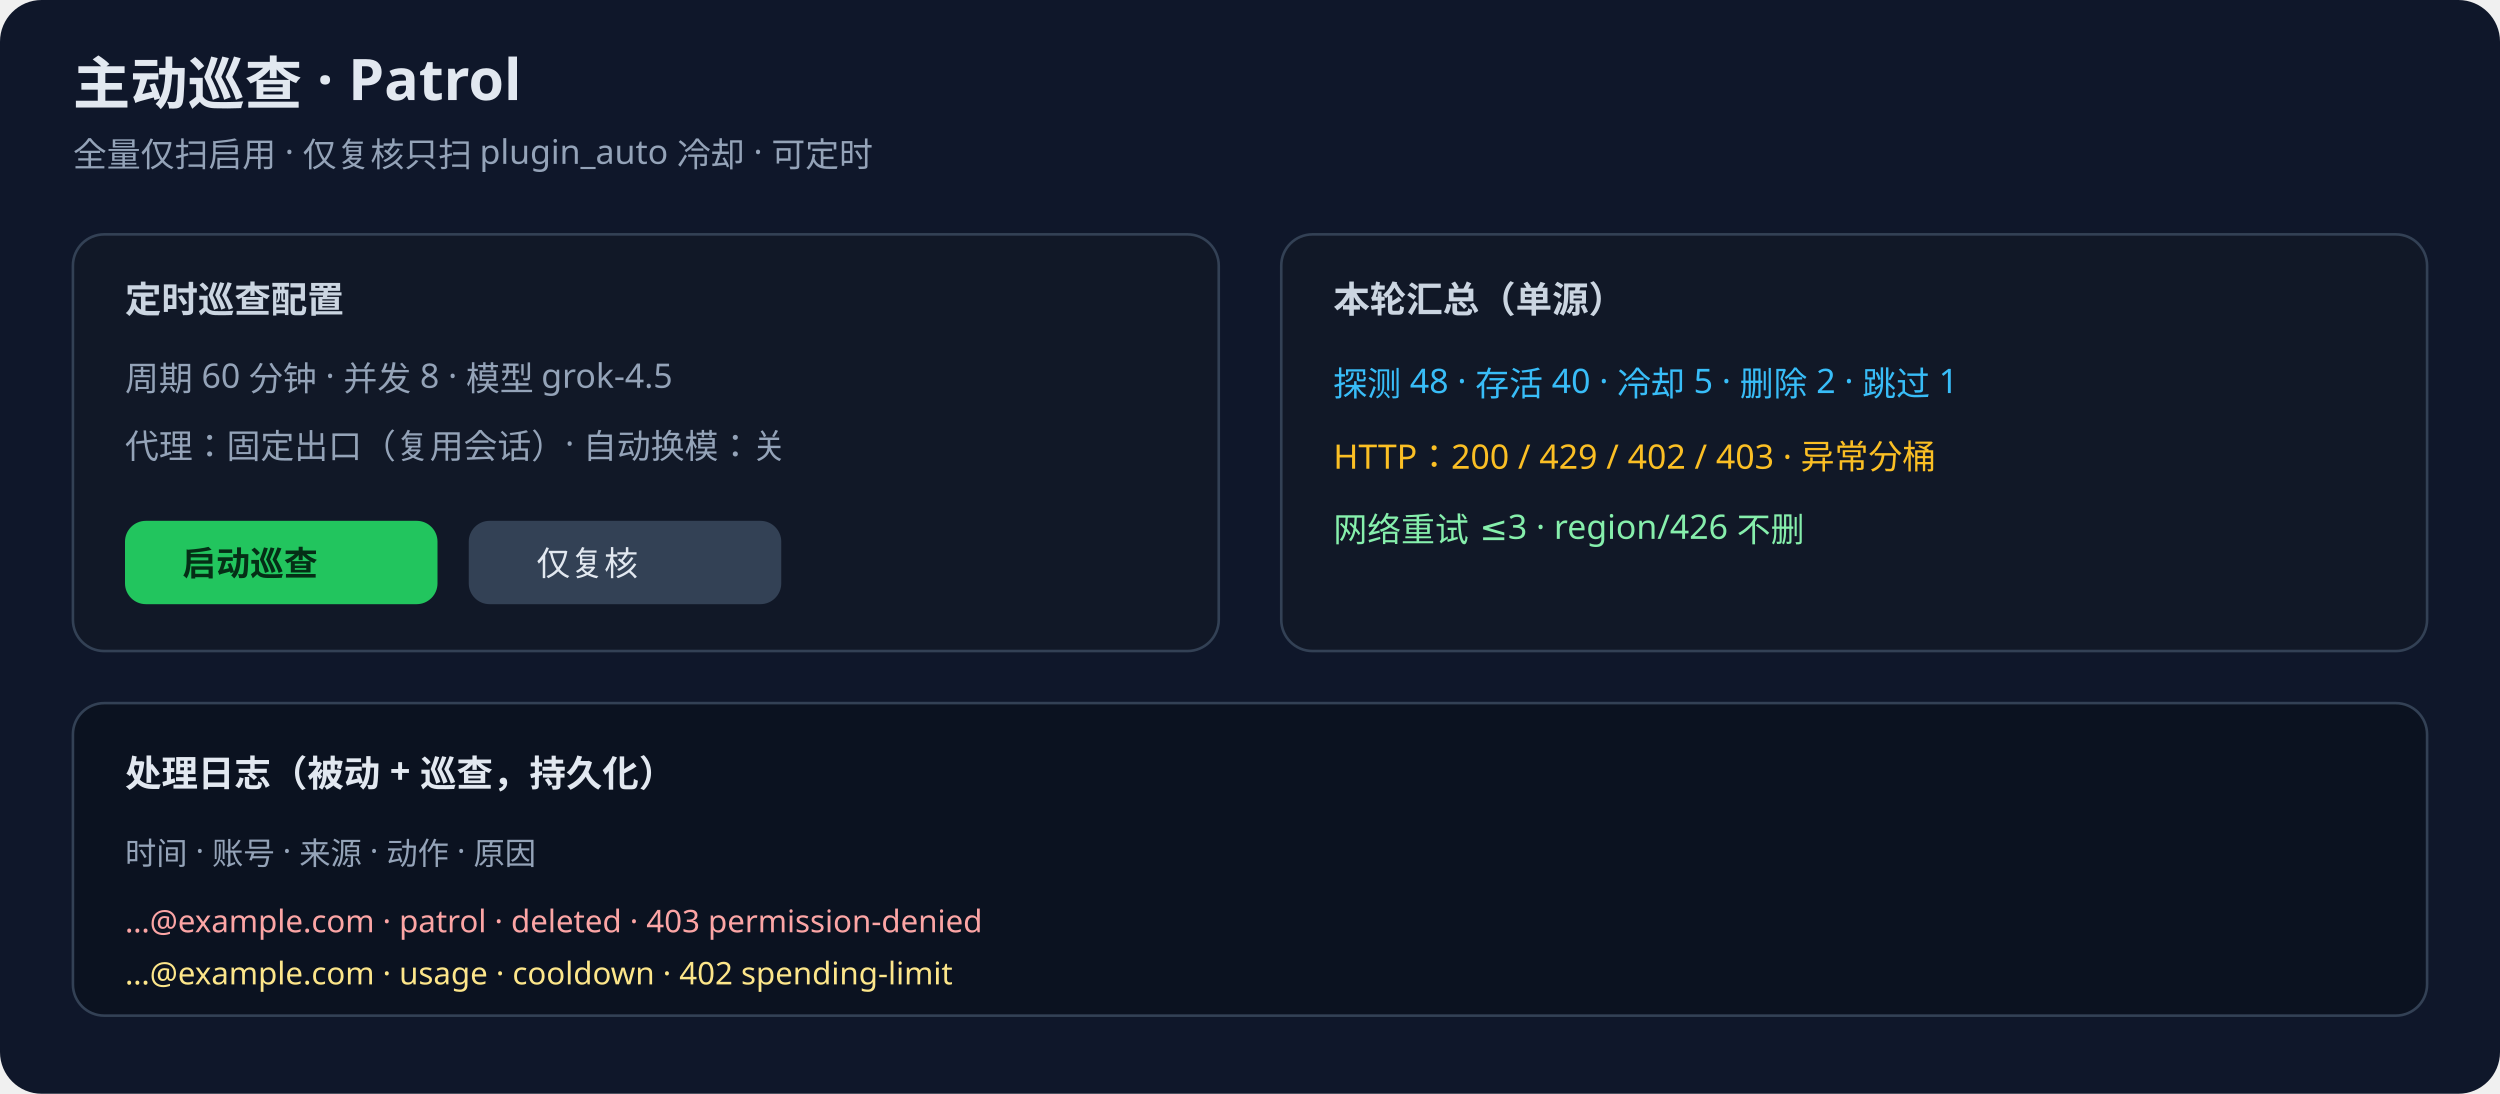
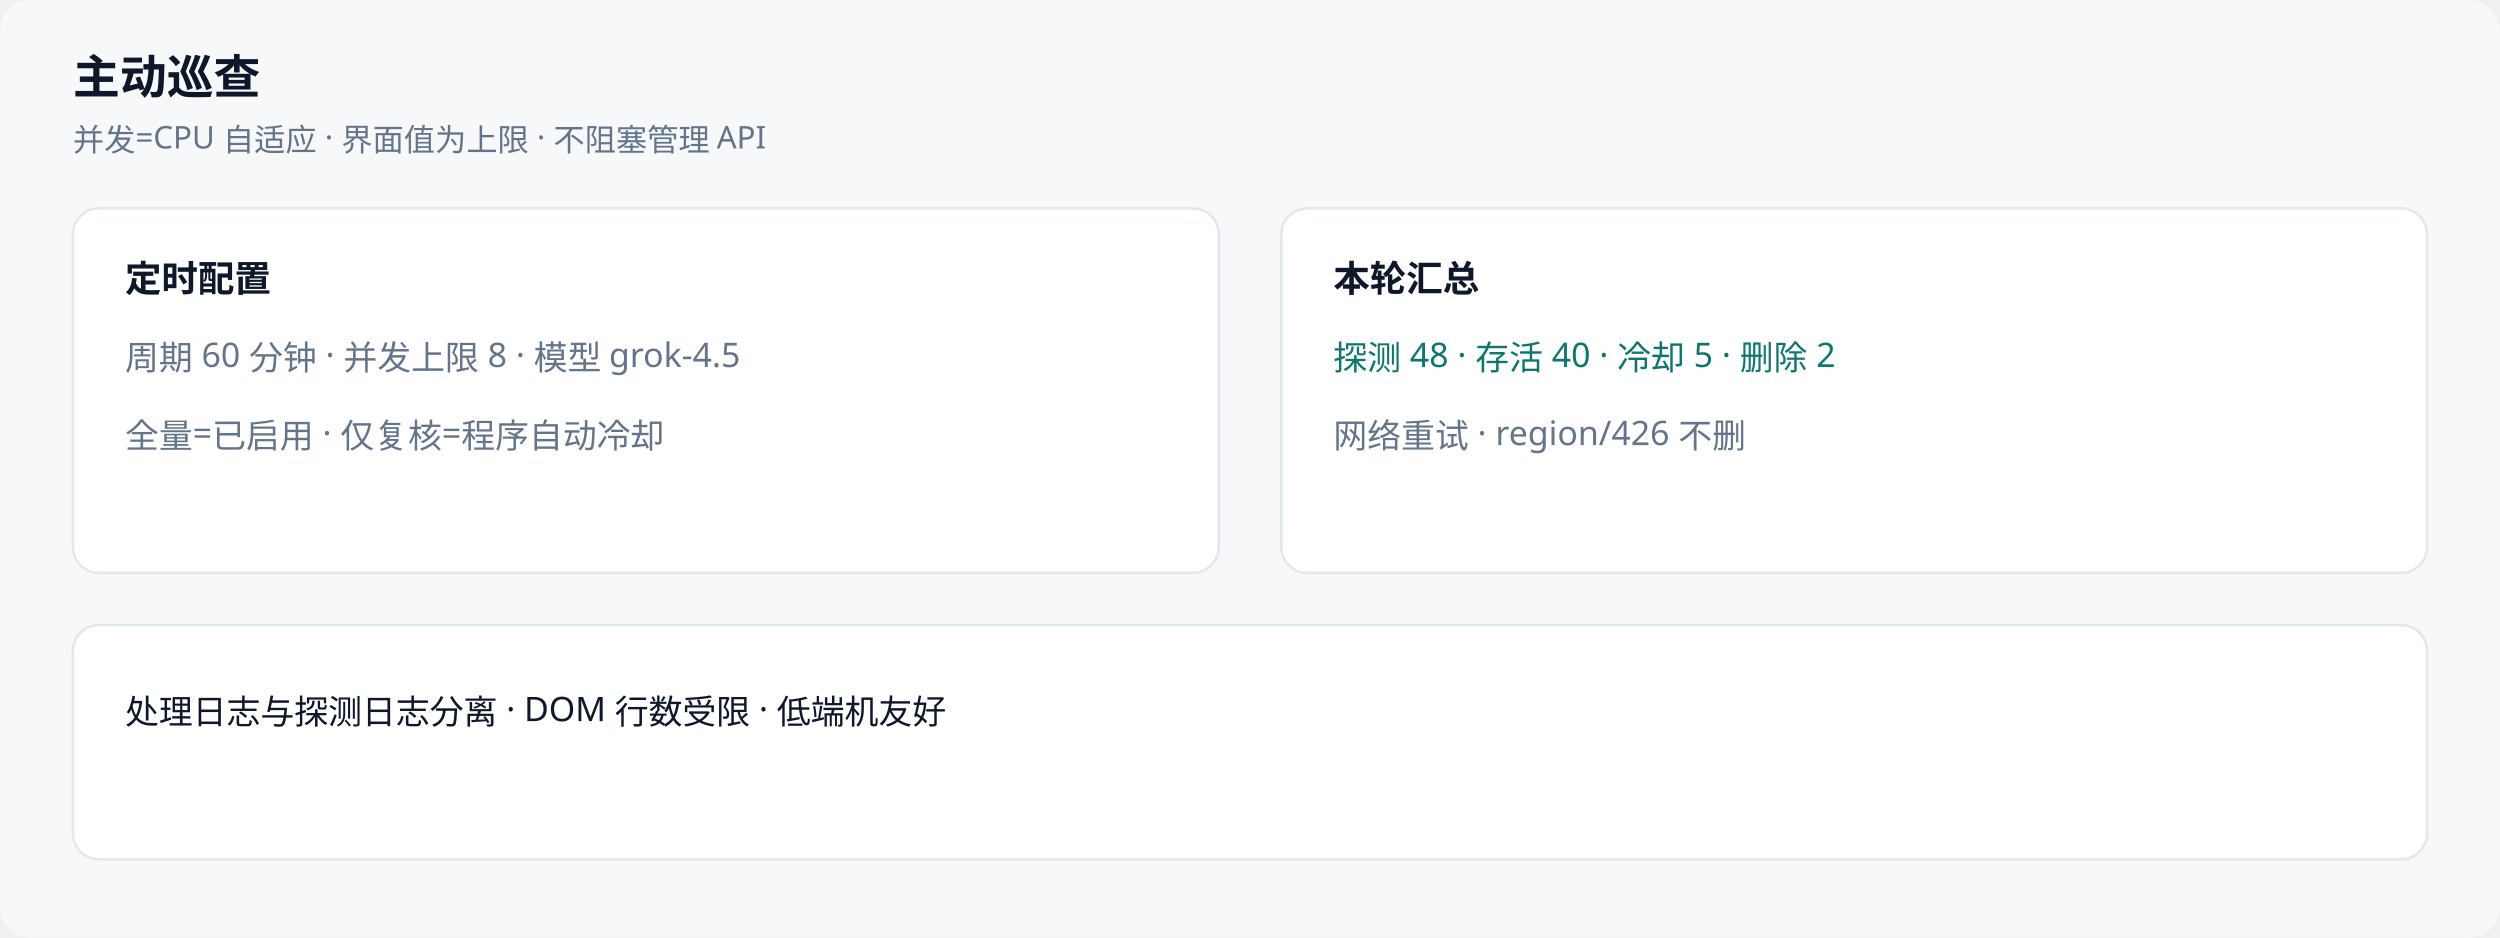
- <svg xmlns="http://www.w3.org/2000/svg" width="960" height="420" viewBox="0 0 960 420" role="img" aria-label="patrol panel mock">
-   <rect width="960" height="420" rx="16" fill="#0f172a" />
-   <text x="28" y="40" fill="#e2e8f0" font-family="Segoe UI, sans-serif" font-size="22" font-weight="700">主动巡查 · Patrol</text>
-   <text x="28" y="64" fill="#94a3b8" font-family="Segoe UI, sans-serif" font-size="13">全量仅扫启用 · 仅复核只扫 plugin_auto 冷却 · 可定时</text>
-   <rect x="28" y="90" width="440" height="160" rx="12" fill="#111827" stroke="#334155" />
-   <text x="48" y="120" fill="#cbd5e1" font-family="Segoe UI, sans-serif" font-size="14" font-weight="600">定时巡查配置</text>
-   <text x="48" y="150" fill="#94a3b8" font-family="Segoe UI, sans-serif" font-size="13">周期 60 分钟 · 并发 8 · 模型 grok-4.5</text>
-   <text x="48" y="176" fill="#94a3b8" font-family="Segoe UI, sans-serif" font-size="13">代理：固定出口（复用会话）· 自动换模：关</text>
-   <rect x="48" y="200" width="120" height="32" rx="8" fill="#22c55e" />
-   <text x="70" y="221" fill="#052e16" font-family="Segoe UI, sans-serif" font-size="13" font-weight="700">启动巡查</text>
-   <rect x="180" y="200" width="120" height="32" rx="8" fill="#334155" />
-   <text x="206" y="221" fill="#e2e8f0" font-family="Segoe UI, sans-serif" font-size="13">仅复核</text>
-   <rect x="492" y="90" width="440" height="160" rx="12" fill="#111827" stroke="#334155" />
-   <text x="512" y="120" fill="#cbd5e1" font-family="Segoe UI, sans-serif" font-size="14" font-weight="600">本轮汇总（单源）</text>
-   <text x="512" y="152" fill="#38bdf8" font-family="Segoe UI, sans-serif" font-size="13">探测 48 · 存活 40 · 冷却 5 · 删除 2 · 跳过 1</text>
-   <text x="512" y="180" fill="#fbbf24" font-family="Segoe UI, sans-serif" font-size="13">HTTP：200 / 429 / 402 / 403 · 异常分桶</text>
-   <text x="512" y="208" fill="#86efac" font-family="Segoe UI, sans-serif" font-size="13">网络重试 ≤3 · region/426 不删</text>
-   <rect x="28" y="270" width="904" height="120" rx="12" fill="#0b1220" stroke="#334155" />
-   <text x="48" y="302" fill="#e2e8f0" font-family="Segoe UI, sans-serif" font-size="14" font-weight="600">处理日志（被动 + 巡查，持久化）</text>
-   <text x="48" y="332" fill="#94a3b8" font-family="Segoe UI, sans-serif" font-size="12">时间 · 账号 · 来源 · 动作 · 原因</text>
-   <text x="48" y="358" fill="#fca5a5" font-family="Segoe UI, sans-serif" font-size="12">…@example.com · patrol · deleted · 403 permission-denied</text>
-   <text x="48" y="378" fill="#fde68a" font-family="Segoe UI, sans-serif" font-size="12">…@example.com · usage · cooldown · 402 spending-limit</text>
+ <svg xmlns="http://www.w3.org/2000/svg" width="960" height="360" viewBox="0 0 960 360" role="img" aria-label="patrol">
+   <rect width="960" height="360" rx="12" fill="#f7f8fa" />
+   <text x="28" y="36" fill="#0f172a" font-family="Segoe UI, sans-serif" font-size="18" font-weight="650">主动巡查</text>
+   <text x="28" y="58" fill="#64748b" font-family="Segoe UI, sans-serif" font-size="12">并发=CPU 自适应 · 界面值为上限 · 不阻塞管理 API</text>
+   <rect x="28" y="80" width="440" height="140" rx="10" fill="#fff" stroke="#e2e8f0" />
+   <text x="48" y="112" fill="#0f172a" font-family="Segoe UI, sans-serif" font-size="14" font-weight="600">定时配置</text>
+   <text x="48" y="142" fill="#64748b" font-family="Segoe UI, sans-serif" font-size="13">周期 60 分钟 · 并发上限 8 · 模型 grok-4.5</text>
+   <text x="48" y="172" fill="#64748b" font-family="Segoe UI, sans-serif" font-size="13">全量=已启用 · 仅复核=程序自动冷却</text>
+   <rect x="492" y="80" width="440" height="140" rx="10" fill="#fff" stroke="#e2e8f0" />
+   <text x="512" y="112" fill="#0f172a" font-family="Segoe UI, sans-serif" font-size="14" font-weight="600">本轮汇总</text>
+   <text x="512" y="142" fill="#0f766e" font-family="Segoe UI, sans-serif" font-size="13">探测 48 · 存活 40 · 冷却 5 · 删除 2</text>
+   <text x="512" y="172" fill="#64748b" font-family="Segoe UI, sans-serif" font-size="13">网络重试 · region/426 不删</text>
+   <rect x="28" y="240" width="904" height="90" rx="10" fill="#fff" stroke="#e2e8f0" />
+   <text x="48" y="278" fill="#0f172a" font-family="Segoe UI, sans-serif" font-size="13">处理日志与探测日志分离 · DOM 行数受限 · 低端机友好</text>
</svg>
